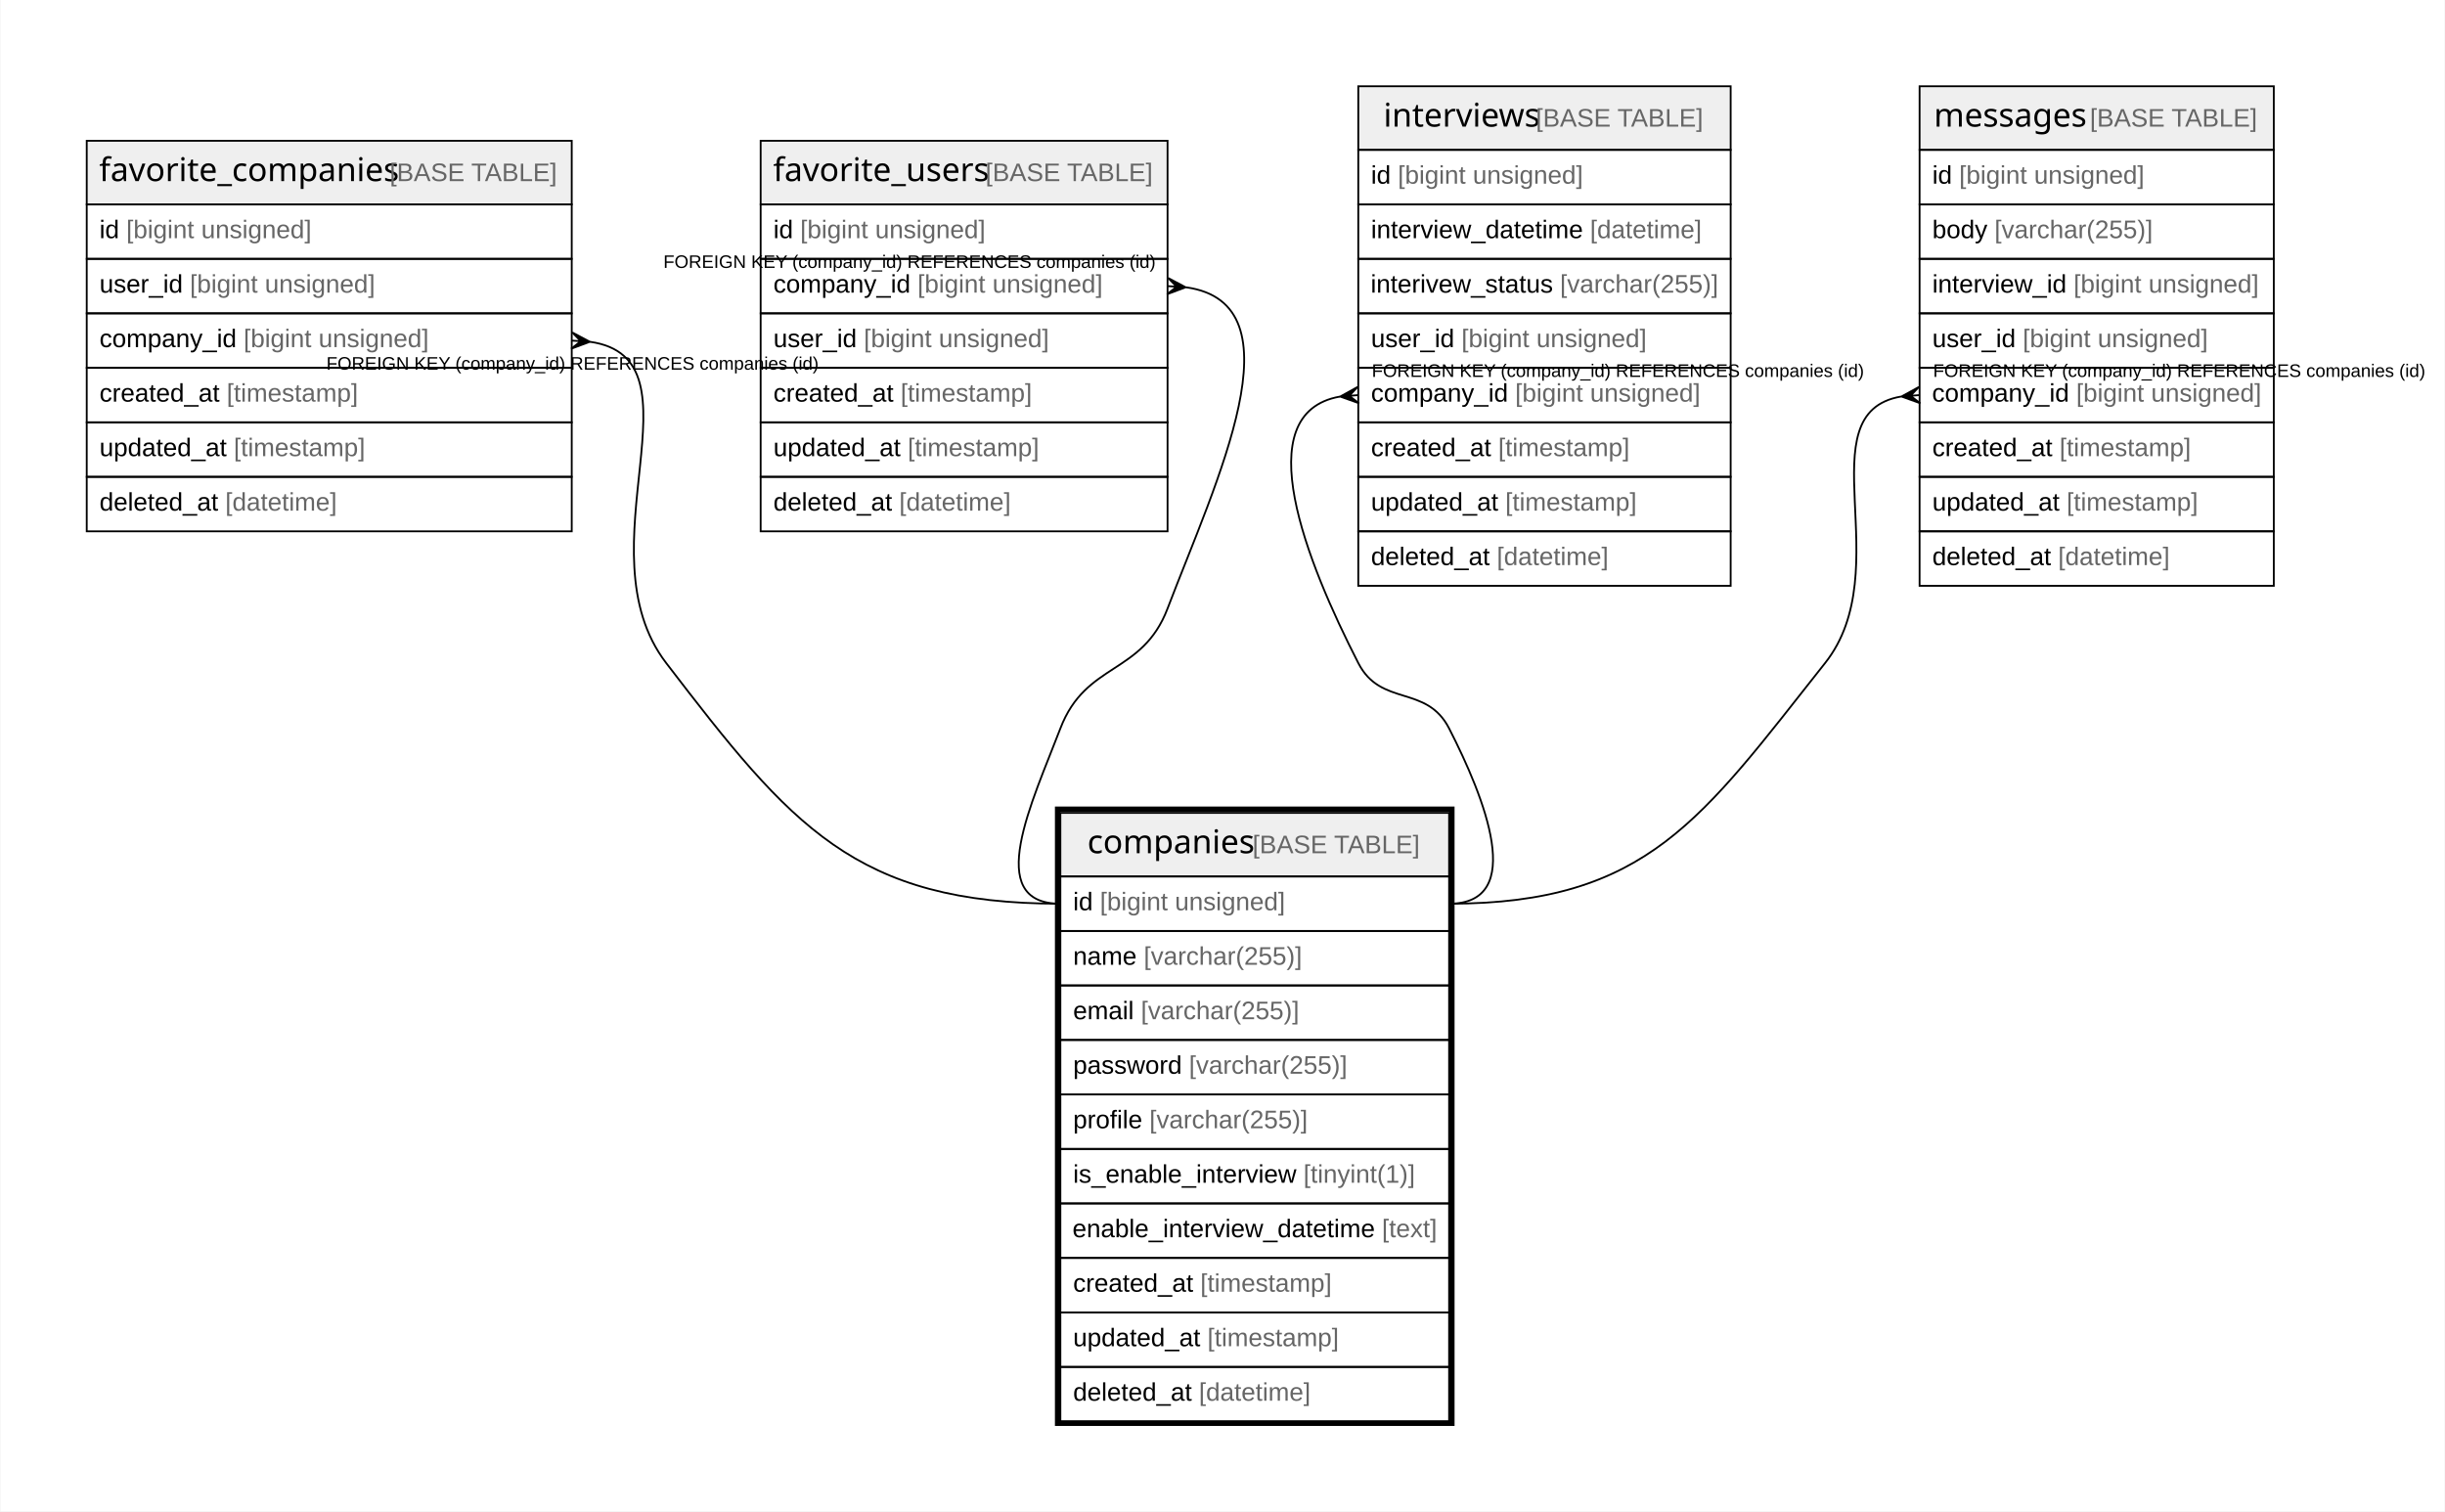
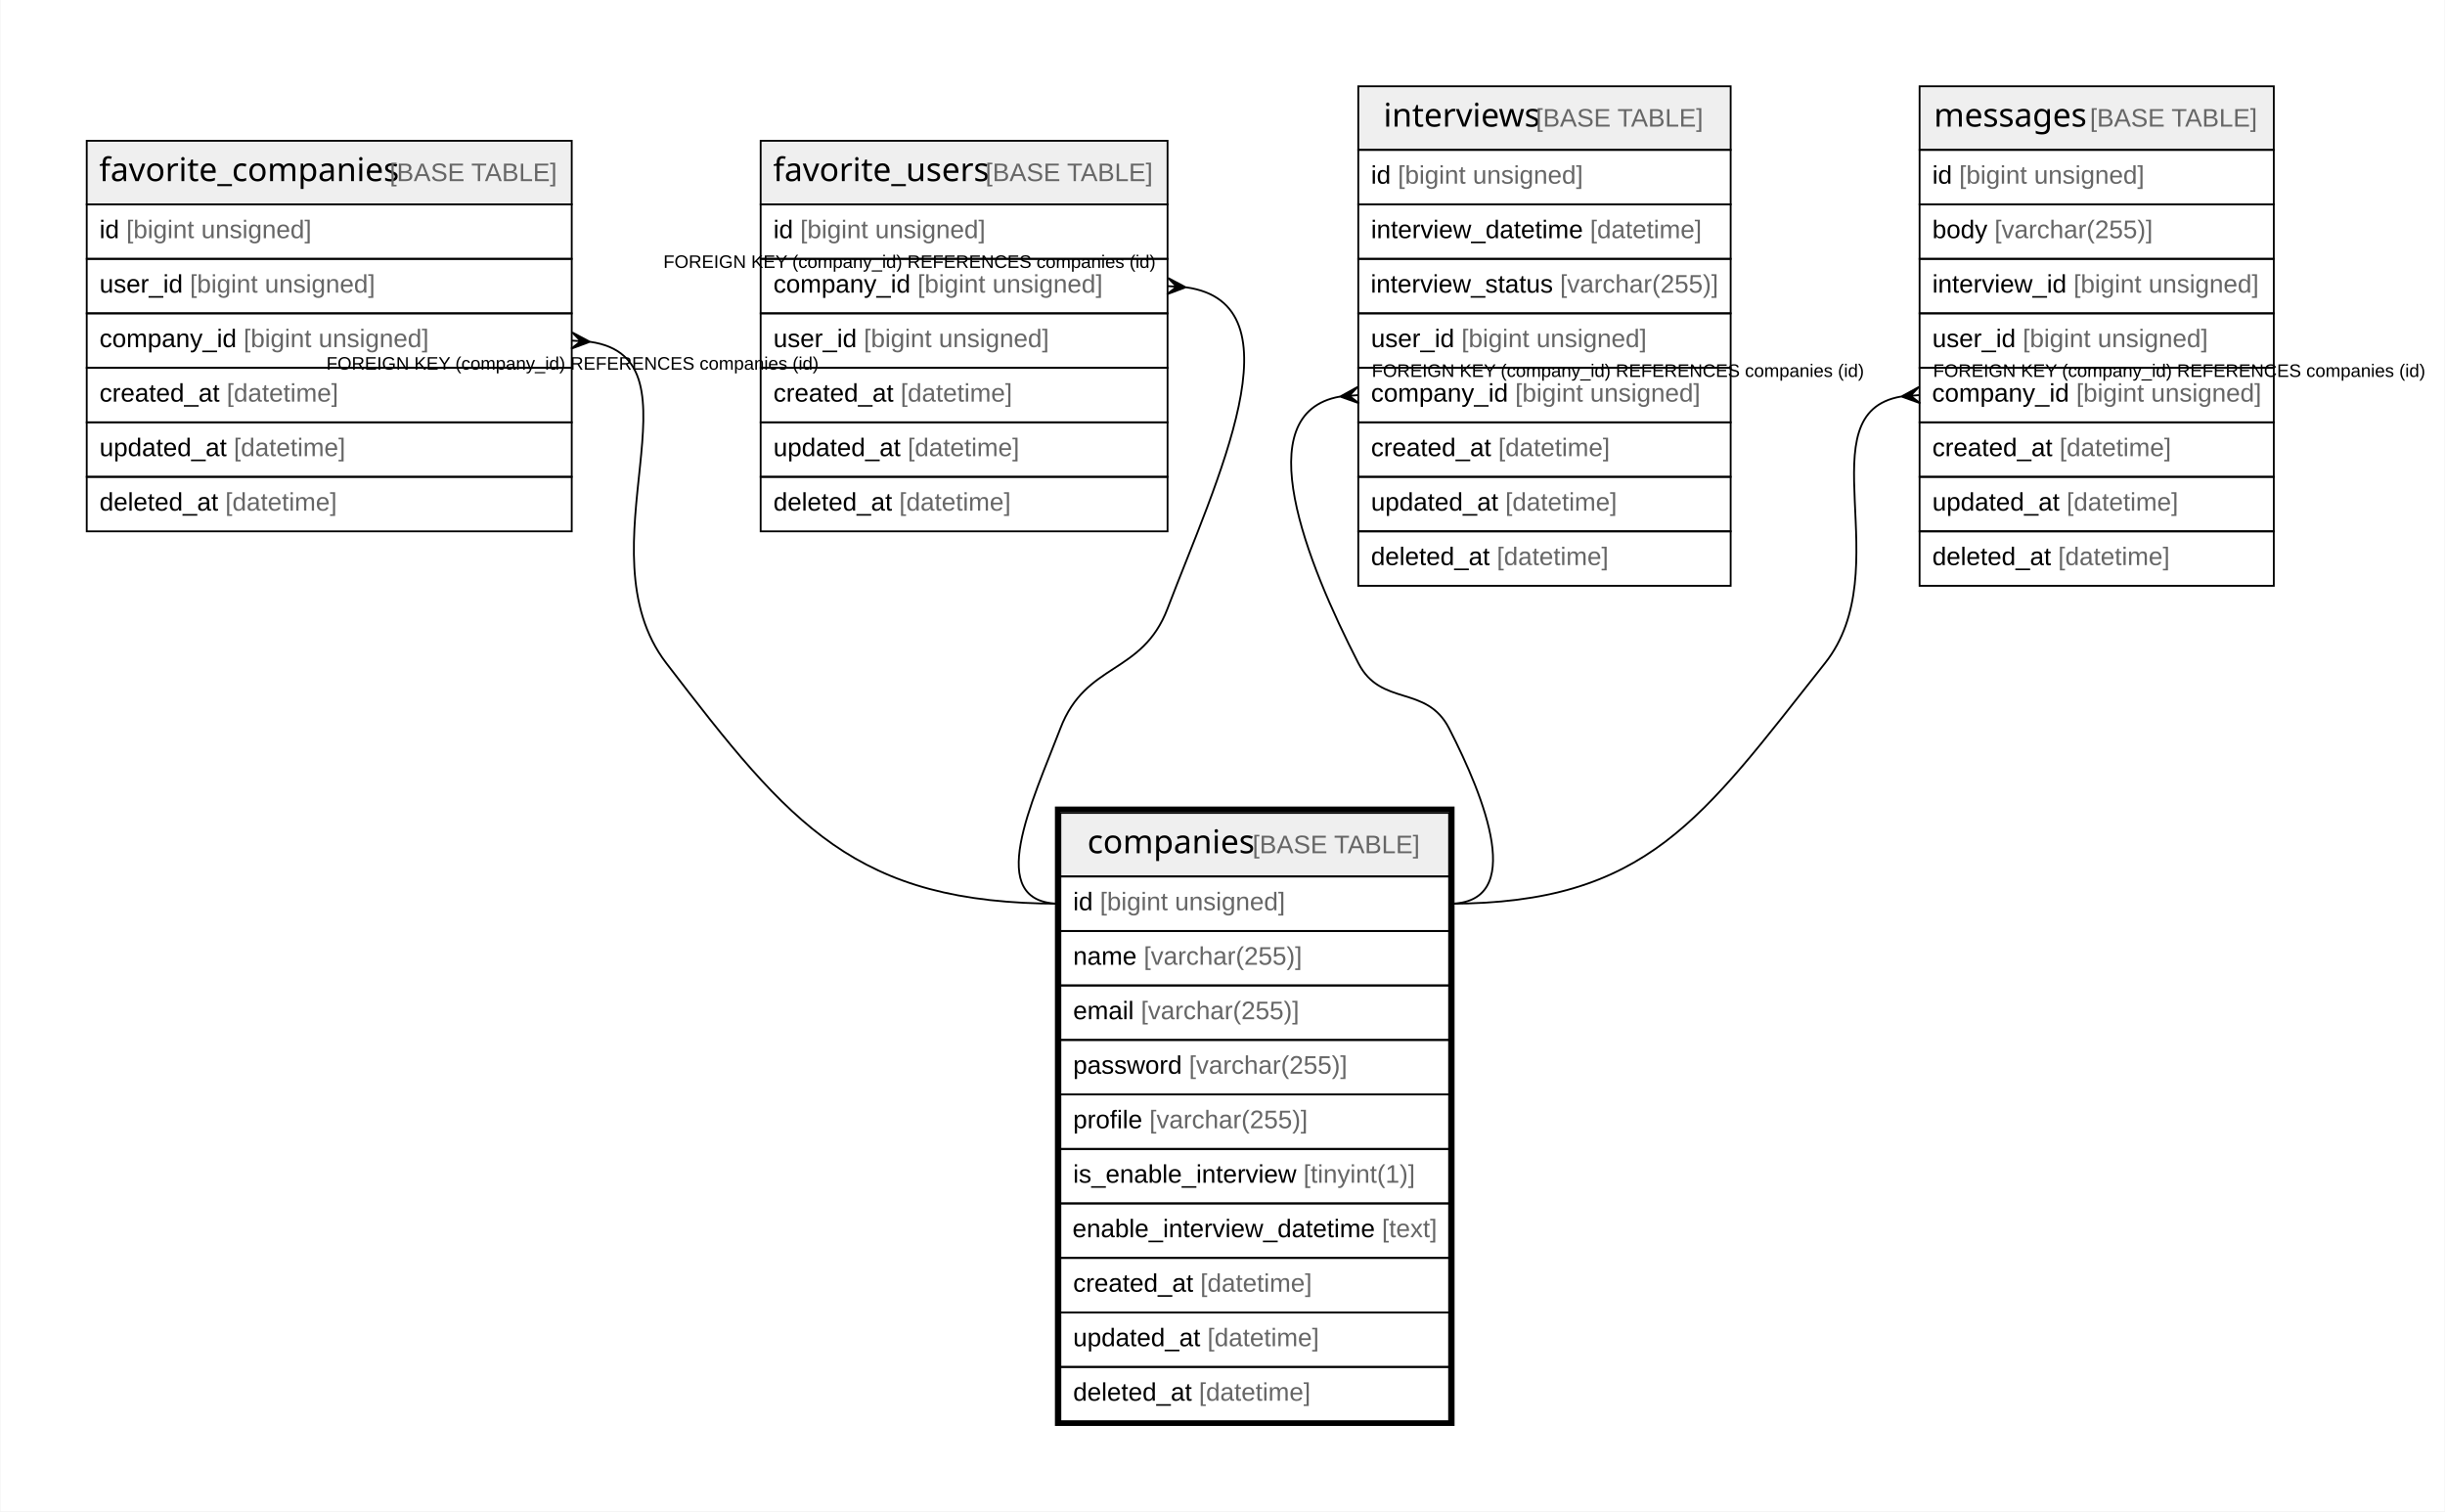
<svg xmlns="http://www.w3.org/2000/svg" width="1346pt" height="832pt" viewBox="0.00 0.00 1345.50 832.00">
  <g id="graph0" class="graph" transform="scale(1 1) rotate(0) translate(4 828)">
    <polygon fill="#ffffff" stroke="transparent" points="-4,4 -4,-828 1341.5,-828 1341.5,4 -4,4" />
    <g id="node1" class="node">
      <polygon fill="#efefef" stroke="transparent" points="579.5,-345.5 579.5,-380.5 793.5,-380.5 793.5,-345.5 579.5,-345.5" />
      <polygon fill="none" stroke="#000000" points="579.5,-345.5 579.5,-380.5 793.5,-380.5 793.5,-345.5 579.5,-345.5" />
      <text text-anchor="start" x="594.364" y="-358.3" font-family="Arial Bold" font-size="18.00" fill="#000000">companies</text>
      <text text-anchor="start" x="681.382" y="-358.3" font-family="Arial" font-size="14.00" fill="#000000"> </text>
      <text text-anchor="start" x="685.272" y="-358.3" font-family="Arial" font-size="14.00" fill="#666666">[BASE TABLE]</text>
      <polygon fill="none" stroke="#000000" points="579.5,-315.5 579.5,-345.5 793.5,-345.5 793.5,-315.5 579.5,-315.5" />
      <text text-anchor="start" x="586.5" y="-326.9" font-family="Arial" font-size="14.00" fill="#000000">id </text>
      <text text-anchor="start" x="601.28" y="-326.9" font-family="Arial" font-size="14.00" fill="#666666">[bigint unsigned]</text>
      <polygon fill="none" stroke="#000000" points="579.5,-285.5 579.5,-315.5 793.5,-315.5 793.5,-285.5 579.5,-285.5" />
      <text text-anchor="start" x="586.5" y="-296.9" font-family="Arial" font-size="14.00" fill="#000000">name </text>
      <text text-anchor="start" x="625.399" y="-296.9" font-family="Arial" font-size="14.00" fill="#666666">[varchar(255)]</text>
      <polygon fill="none" stroke="#000000" points="579.5,-255.5 579.5,-285.5 793.5,-285.5 793.5,-255.5 579.5,-255.5" />
      <text text-anchor="start" x="586.5" y="-266.9" font-family="Arial" font-size="14.00" fill="#000000">email </text>
      <text text-anchor="start" x="623.83" y="-266.9" font-family="Arial" font-size="14.00" fill="#666666">[varchar(255)]</text>
      <polygon fill="none" stroke="#000000" points="579.5,-225.5 579.5,-255.5 793.5,-255.5 793.5,-225.5 579.5,-225.5" />
      <text text-anchor="start" x="586.5" y="-236.9" font-family="Arial" font-size="14.00" fill="#000000">password </text>
      <text text-anchor="start" x="650.288" y="-236.9" font-family="Arial" font-size="14.00" fill="#666666">[varchar(255)]</text>
      <polygon fill="none" stroke="#000000" points="579.5,-195.5 579.5,-225.5 793.5,-225.5 793.5,-195.5 579.5,-195.5" />
      <text text-anchor="start" x="586.5" y="-206.9" font-family="Arial" font-size="14.00" fill="#000000">profile </text>
      <text text-anchor="start" x="628.503" y="-206.9" font-family="Arial" font-size="14.00" fill="#666666">[varchar(255)]</text>
      <polygon fill="none" stroke="#000000" points="579.5,-165.5 579.5,-195.5 793.5,-195.5 793.5,-165.5 579.5,-165.5" />
      <text text-anchor="start" x="586.5" y="-176.9" font-family="Arial" font-size="14.00" fill="#000000">is_enable_interview </text>
      <text text-anchor="start" x="713.301" y="-176.9" font-family="Arial" font-size="14.00" fill="#666666">[tinyint(1)]</text>
      <polygon fill="none" stroke="#000000" points="579.5,-135.5 579.5,-165.5 793.5,-165.5 793.5,-135.5 579.5,-135.5" />
      <text text-anchor="start" x="586.141" y="-146.9" font-family="Arial" font-size="14.00" fill="#000000">enable_interview_datetime </text>
      <text text-anchor="start" x="756.514" y="-146.9" font-family="Arial" font-size="14.00" fill="#666666">[text]</text>
      <polygon fill="none" stroke="#000000" points="579.5,-105.5 579.5,-135.5 793.5,-135.5 793.5,-105.5 579.5,-105.5" />
      <text text-anchor="start" x="586.5" y="-116.9" font-family="Arial" font-size="14.00" fill="#000000">created_at </text>
-       <text text-anchor="start" x="656.528" y="-116.9" font-family="Arial" font-size="14.00" fill="#666666">[timestamp]</text>
+       <text text-anchor="start" x="656.528" y="-116.9" font-family="Arial" font-size="14.00" fill="#666666">[datetime]</text>
      <polygon fill="none" stroke="#000000" points="579.5,-75.5 579.5,-105.5 793.5,-105.5 793.5,-75.5 579.5,-75.5" />
      <text text-anchor="start" x="586.5" y="-86.9" font-family="Arial" font-size="14.00" fill="#000000">updated_at </text>
-       <text text-anchor="start" x="660.433" y="-86.9" font-family="Arial" font-size="14.00" fill="#666666">[timestamp]</text>
+       <text text-anchor="start" x="660.433" y="-86.9" font-family="Arial" font-size="14.00" fill="#666666">[datetime]</text>
      <polygon fill="none" stroke="#000000" points="579.5,-45.5 579.5,-75.5 793.5,-75.5 793.5,-45.5 579.5,-45.5" />
      <text text-anchor="start" x="586.5" y="-56.9" font-family="Arial" font-size="14.00" fill="#000000">deleted_at </text>
      <text text-anchor="start" x="655.757" y="-56.9" font-family="Arial" font-size="14.00" fill="#666666">[datetime]</text>
      <polygon fill="none" stroke="#000000" stroke-width="3" points="578,-44.5 578,-382.5 795,-382.5 795,-44.5 578,-44.5" />
    </g>
    <g id="node2" class="node">
      <polygon fill="#efefef" stroke="transparent" points="43.5,-715.5 43.5,-750.5 310.5,-750.5 310.5,-715.5 43.5,-715.5" />
      <polygon fill="none" stroke="#000000" points="43.5,-715.5 43.5,-750.5 310.5,-750.5 310.5,-715.5 43.5,-715.5" />
      <text text-anchor="start" x="50.357" y="-728.3" font-family="Arial Bold" font-size="18.00" fill="#000000">favorite_companies</text>
      <text text-anchor="start" x="206.39" y="-728.3" font-family="Arial" font-size="14.00" fill="#000000"> </text>
      <text text-anchor="start" x="210.28" y="-728.3" font-family="Arial" font-size="14.00" fill="#666666">[BASE TABLE]</text>
      <polygon fill="none" stroke="#000000" points="43.5,-685.5 43.5,-715.5 310.5,-715.5 310.5,-685.5 43.5,-685.5" />
      <text text-anchor="start" x="50.5" y="-696.9" font-family="Arial" font-size="14.00" fill="#000000">id </text>
      <text text-anchor="start" x="65.28" y="-696.9" font-family="Arial" font-size="14.00" fill="#666666">[bigint unsigned]</text>
      <polygon fill="none" stroke="#000000" points="43.5,-655.5 43.5,-685.5 310.5,-685.5 310.5,-655.5 43.5,-655.5" />
      <text text-anchor="start" x="50.5" y="-666.9" font-family="Arial" font-size="14.00" fill="#000000">user_id </text>
      <text text-anchor="start" x="100.288" y="-666.9" font-family="Arial" font-size="14.00" fill="#666666">[bigint unsigned]</text>
      <polygon fill="none" stroke="#000000" points="43.5,-625.5 43.5,-655.5 310.5,-655.5 310.5,-625.5 43.5,-625.5" />
      <text text-anchor="start" x="50.5" y="-636.9" font-family="Arial" font-size="14.00" fill="#000000">company_id </text>
      <text text-anchor="start" x="129.853" y="-636.9" font-family="Arial" font-size="14.00" fill="#666666">[bigint unsigned]</text>
      <polygon fill="none" stroke="#000000" points="43.5,-595.5 43.5,-625.5 310.5,-625.5 310.5,-595.5 43.5,-595.5" />
      <text text-anchor="start" x="50.5" y="-606.9" font-family="Arial" font-size="14.00" fill="#000000">created_at </text>
-       <text text-anchor="start" x="120.528" y="-606.9" font-family="Arial" font-size="14.00" fill="#666666">[timestamp]</text>
+       <text text-anchor="start" x="120.528" y="-606.9" font-family="Arial" font-size="14.00" fill="#666666">[datetime]</text>
      <polygon fill="none" stroke="#000000" points="43.5,-565.5 43.5,-595.5 310.5,-595.5 310.5,-565.5 43.5,-565.5" />
      <text text-anchor="start" x="50.5" y="-576.9" font-family="Arial" font-size="14.00" fill="#000000">updated_at </text>
-       <text text-anchor="start" x="124.433" y="-576.9" font-family="Arial" font-size="14.00" fill="#666666">[timestamp]</text>
+       <text text-anchor="start" x="124.433" y="-576.9" font-family="Arial" font-size="14.00" fill="#666666">[datetime]</text>
      <polygon fill="none" stroke="#000000" points="43.5,-535.5 43.5,-565.5 310.5,-565.5 310.5,-535.5 43.5,-535.5" />
      <text text-anchor="start" x="50.5" y="-546.9" font-family="Arial" font-size="14.00" fill="#000000">deleted_at </text>
      <text text-anchor="start" x="119.757" y="-546.9" font-family="Arial" font-size="14.00" fill="#666666">[datetime]</text>
    </g>
    <g id="edge1" class="edge">
      <path fill="none" stroke="#000000" d="M320.622,-639.835C385.762,-630.51 314.748,-525.321 362.5,-463 431.229,-373.302 466.498,-330.5 579.5,-330.5" />
      <polygon fill="#000000" stroke="#000000" points="320.478,-639.844 310.205,-636.01 315.489,-640.172 310.5,-640.5 310.5,-640.5 310.5,-640.5 315.489,-640.172 310.795,-644.99 320.478,-639.844 320.478,-639.844" />
      <text text-anchor="start" x="175.438" y="-624.5" font-family="Arial" font-size="10.00" fill="#000000">FOREIGN KEY (company_id) REFERENCES companies (id)</text>
    </g>
    <g id="node3" class="node">
      <polygon fill="#efefef" stroke="transparent" points="414.5,-715.5 414.5,-750.5 638.5,-750.5 638.5,-715.5 414.5,-715.5" />
      <polygon fill="none" stroke="#000000" points="414.5,-715.5 414.5,-750.5 638.5,-750.5 638.5,-715.5 414.5,-715.5" />
      <text text-anchor="start" x="421.363" y="-728.3" font-family="Arial Bold" font-size="18.00" fill="#000000">favorite_users</text>
      <text text-anchor="start" x="534.383" y="-728.3" font-family="Arial" font-size="14.00" fill="#000000"> </text>
      <text text-anchor="start" x="538.274" y="-728.3" font-family="Arial" font-size="14.00" fill="#666666">[BASE TABLE]</text>
      <polygon fill="none" stroke="#000000" points="414.5,-685.5 414.5,-715.5 638.5,-715.5 638.5,-685.5 414.5,-685.5" />
      <text text-anchor="start" x="421.5" y="-696.9" font-family="Arial" font-size="14.00" fill="#000000">id </text>
      <text text-anchor="start" x="436.28" y="-696.9" font-family="Arial" font-size="14.00" fill="#666666">[bigint unsigned]</text>
      <polygon fill="none" stroke="#000000" points="414.5,-655.5 414.5,-685.5 638.5,-685.5 638.5,-655.5 414.5,-655.5" />
      <text text-anchor="start" x="421.5" y="-666.9" font-family="Arial" font-size="14.00" fill="#000000">company_id </text>
      <text text-anchor="start" x="500.853" y="-666.9" font-family="Arial" font-size="14.00" fill="#666666">[bigint unsigned]</text>
      <polygon fill="none" stroke="#000000" points="414.5,-625.5 414.5,-655.5 638.5,-655.5 638.5,-625.5 414.5,-625.5" />
      <text text-anchor="start" x="421.5" y="-636.9" font-family="Arial" font-size="14.00" fill="#000000">user_id </text>
      <text text-anchor="start" x="471.288" y="-636.9" font-family="Arial" font-size="14.00" fill="#666666">[bigint unsigned]</text>
      <polygon fill="none" stroke="#000000" points="414.5,-595.5 414.5,-625.5 638.5,-625.5 638.5,-595.5 414.5,-595.5" />
      <text text-anchor="start" x="421.5" y="-606.9" font-family="Arial" font-size="14.00" fill="#000000">created_at </text>
-       <text text-anchor="start" x="491.528" y="-606.9" font-family="Arial" font-size="14.00" fill="#666666">[timestamp]</text>
+       <text text-anchor="start" x="491.528" y="-606.9" font-family="Arial" font-size="14.00" fill="#666666">[datetime]</text>
      <polygon fill="none" stroke="#000000" points="414.5,-565.5 414.5,-595.5 638.5,-595.5 638.5,-565.5 414.5,-565.5" />
      <text text-anchor="start" x="421.5" y="-576.9" font-family="Arial" font-size="14.00" fill="#000000">updated_at </text>
-       <text text-anchor="start" x="495.433" y="-576.9" font-family="Arial" font-size="14.00" fill="#666666">[timestamp]</text>
+       <text text-anchor="start" x="495.433" y="-576.9" font-family="Arial" font-size="14.00" fill="#666666">[datetime]</text>
      <polygon fill="none" stroke="#000000" points="414.5,-535.5 414.5,-565.5 638.5,-565.5 638.5,-535.5 414.5,-535.5" />
      <text text-anchor="start" x="421.5" y="-546.9" font-family="Arial" font-size="14.00" fill="#000000">deleted_at </text>
      <text text-anchor="start" x="490.757" y="-546.9" font-family="Arial" font-size="14.00" fill="#666666">[datetime]</text>
    </g>
    <g id="edge2" class="edge">
      <path fill="none" stroke="#000000" d="M648.755,-669.83C712.681,-660.835 665.32,-563.245 638.5,-493 624.466,-456.243 593.534,-463.757 579.5,-427 564.202,-386.932 536.611,-330.5 579.5,-330.5" />
      <polygon fill="#000000" stroke="#000000" points="648.479,-669.847 638.206,-666.01 643.489,-670.174 638.5,-670.5 638.5,-670.5 638.5,-670.5 643.489,-670.174 638.794,-674.99 648.479,-669.847 648.479,-669.847" />
      <text text-anchor="start" x="360.938" y="-680.5" font-family="Arial" font-size="10.00" fill="#000000">FOREIGN KEY (company_id) REFERENCES companies (id)</text>
    </g>
    <g id="node4" class="node">
      <polygon fill="#efefef" stroke="transparent" points="743.5,-745.5 743.5,-780.5 948.5,-780.5 948.5,-745.5 743.5,-745.5" />
      <polygon fill="none" stroke="#000000" points="743.5,-745.5 743.5,-780.5 948.5,-780.5 948.5,-745.5 743.5,-745.5" />
      <text text-anchor="start" x="757.375" y="-758.3" font-family="Arial Bold" font-size="18.00" fill="#000000">interviews</text>
      <text text-anchor="start" x="837.371" y="-758.3" font-family="Arial" font-size="14.00" fill="#000000"> </text>
      <text text-anchor="start" x="841.261" y="-758.3" font-family="Arial" font-size="14.00" fill="#666666">[BASE TABLE]</text>
      <polygon fill="none" stroke="#000000" points="743.5,-715.5 743.5,-745.5 948.5,-745.5 948.5,-715.5 743.5,-715.5" />
      <text text-anchor="start" x="750.5" y="-726.9" font-family="Arial" font-size="14.00" fill="#000000">id </text>
      <text text-anchor="start" x="765.28" y="-726.9" font-family="Arial" font-size="14.00" fill="#666666">[bigint unsigned]</text>
      <polygon fill="none" stroke="#000000" points="743.5,-685.5 743.5,-715.5 948.5,-715.5 948.5,-685.5 743.5,-685.5" />
      <text text-anchor="start" x="750.5" y="-696.9" font-family="Arial" font-size="14.00" fill="#000000">interview_datetime </text>
      <text text-anchor="start" x="871.071" y="-696.9" font-family="Arial" font-size="14.00" fill="#666666">[datetime]</text>
      <polygon fill="none" stroke="#000000" points="743.5,-655.5 743.5,-685.5 948.5,-685.5 948.5,-655.5 743.5,-655.5" />
-       <text text-anchor="start" x="750.321" y="-666.9" font-family="Arial" font-size="14.00" fill="#000000">interivew_status </text>
+       <text text-anchor="start" x="750.321" y="-666.9" font-family="Arial" font-size="14.00" fill="#000000">interview_status </text>
      <text text-anchor="start" x="854.56" y="-666.9" font-family="Arial" font-size="14.00" fill="#666666">[varchar(255)]</text>
      <polygon fill="none" stroke="#000000" points="743.5,-625.5 743.5,-655.5 948.5,-655.5 948.5,-625.5 743.5,-625.5" />
      <text text-anchor="start" x="750.5" y="-636.9" font-family="Arial" font-size="14.00" fill="#000000">user_id </text>
      <text text-anchor="start" x="800.288" y="-636.9" font-family="Arial" font-size="14.00" fill="#666666">[bigint unsigned]</text>
      <polygon fill="none" stroke="#000000" points="743.5,-595.5 743.5,-625.5 948.5,-625.5 948.5,-595.5 743.5,-595.5" />
      <text text-anchor="start" x="750.5" y="-606.9" font-family="Arial" font-size="14.00" fill="#000000">company_id </text>
      <text text-anchor="start" x="829.853" y="-606.9" font-family="Arial" font-size="14.00" fill="#666666">[bigint unsigned]</text>
      <polygon fill="none" stroke="#000000" points="743.5,-565.5 743.5,-595.5 948.5,-595.5 948.5,-565.5 743.5,-565.5" />
      <text text-anchor="start" x="750.5" y="-576.9" font-family="Arial" font-size="14.00" fill="#000000">created_at </text>
-       <text text-anchor="start" x="820.528" y="-576.9" font-family="Arial" font-size="14.00" fill="#666666">[timestamp]</text>
+       <text text-anchor="start" x="820.528" y="-576.9" font-family="Arial" font-size="14.00" fill="#666666">[datetime]</text>
      <polygon fill="none" stroke="#000000" points="743.5,-535.5 743.5,-565.5 948.5,-565.5 948.5,-535.5 743.5,-535.5" />
      <text text-anchor="start" x="750.5" y="-546.9" font-family="Arial" font-size="14.00" fill="#000000">updated_at </text>
-       <text text-anchor="start" x="824.433" y="-546.9" font-family="Arial" font-size="14.00" fill="#666666">[timestamp]</text>
+       <text text-anchor="start" x="824.433" y="-546.9" font-family="Arial" font-size="14.00" fill="#666666">[datetime]</text>
      <polygon fill="none" stroke="#000000" points="743.5,-505.5 743.5,-535.5 948.5,-535.5 948.5,-505.5 743.5,-505.5" />
      <text text-anchor="start" x="750.5" y="-516.9" font-family="Arial" font-size="14.00" fill="#000000">deleted_at </text>
      <text text-anchor="start" x="819.757" y="-516.9" font-family="Arial" font-size="14.00" fill="#666666">[datetime]</text>
    </g>
    <g id="edge3" class="edge">
      <path fill="none" stroke="#000000" d="M733.316,-609.664C681.966,-600.499 715.306,-518.042 743.5,-463 755.984,-438.628 781.016,-451.372 793.5,-427 813.053,-388.828 836.389,-330.5 793.5,-330.5" />
      <polygon fill="#000000" stroke="#000000" points="733.534,-609.682 743.132,-614.985 738.517,-610.091 743.5,-610.5 743.5,-610.5 743.5,-610.5 738.517,-610.091 743.868,-606.015 733.534,-609.682 733.534,-609.682" />
      <text text-anchor="start" x="750.938" y="-620.5" font-family="Arial" font-size="10.00" fill="#000000">FOREIGN KEY (company_id) REFERENCES companies (id)</text>
    </g>
    <g id="node5" class="node">
      <polygon fill="#efefef" stroke="transparent" points="1052.5,-745.5 1052.5,-780.5 1247.5,-780.5 1247.5,-745.5 1052.5,-745.5" />
      <polygon fill="none" stroke="#000000" points="1052.5,-745.5 1052.5,-780.5 1247.5,-780.5 1247.5,-745.5 1052.5,-745.5" />
      <text text-anchor="start" x="1060.365" y="-758.3" font-family="Arial Bold" font-size="18.00" fill="#000000">messages</text>
      <text text-anchor="start" x="1142.382" y="-758.3" font-family="Arial" font-size="14.00" fill="#000000"> </text>
      <text text-anchor="start" x="1146.272" y="-758.3" font-family="Arial" font-size="14.00" fill="#666666">[BASE TABLE]</text>
      <polygon fill="none" stroke="#000000" points="1052.5,-715.5 1052.5,-745.5 1247.5,-745.5 1247.5,-715.5 1052.5,-715.5" />
      <text text-anchor="start" x="1059.5" y="-726.9" font-family="Arial" font-size="14.00" fill="#000000">id </text>
      <text text-anchor="start" x="1074.28" y="-726.9" font-family="Arial" font-size="14.00" fill="#666666">[bigint unsigned]</text>
      <polygon fill="none" stroke="#000000" points="1052.5,-685.5 1052.5,-715.5 1247.5,-715.5 1247.5,-685.5 1052.5,-685.5" />
      <text text-anchor="start" x="1059.5" y="-696.9" font-family="Arial" font-size="14.00" fill="#000000">body </text>
      <text text-anchor="start" x="1093.738" y="-696.9" font-family="Arial" font-size="14.00" fill="#666666">[varchar(255)]</text>
      <polygon fill="none" stroke="#000000" points="1052.5,-655.5 1052.5,-685.5 1247.5,-685.5 1247.5,-655.5 1052.5,-655.5" />
      <text text-anchor="start" x="1059.5" y="-666.9" font-family="Arial" font-size="14.00" fill="#000000">interview_id </text>
      <text text-anchor="start" x="1137.281" y="-666.9" font-family="Arial" font-size="14.00" fill="#666666">[bigint unsigned]</text>
      <polygon fill="none" stroke="#000000" points="1052.5,-625.5 1052.5,-655.5 1247.5,-655.5 1247.5,-625.5 1052.5,-625.5" />
      <text text-anchor="start" x="1059.5" y="-636.9" font-family="Arial" font-size="14.00" fill="#000000">user_id </text>
      <text text-anchor="start" x="1109.288" y="-636.9" font-family="Arial" font-size="14.00" fill="#666666">[bigint unsigned]</text>
      <polygon fill="none" stroke="#000000" points="1052.5,-595.5 1052.5,-625.5 1247.5,-625.5 1247.5,-595.5 1052.5,-595.5" />
      <text text-anchor="start" x="1059.361" y="-606.9" font-family="Arial" font-size="14.00" fill="#000000">company_id </text>
      <text text-anchor="start" x="1138.714" y="-606.9" font-family="Arial" font-size="14.00" fill="#666666">[bigint unsigned]</text>
      <polygon fill="none" stroke="#000000" points="1052.5,-565.5 1052.5,-595.5 1247.5,-595.5 1247.5,-565.5 1052.5,-565.5" />
      <text text-anchor="start" x="1059.5" y="-576.9" font-family="Arial" font-size="14.00" fill="#000000">created_at </text>
-       <text text-anchor="start" x="1129.528" y="-576.9" font-family="Arial" font-size="14.00" fill="#666666">[timestamp]</text>
+       <text text-anchor="start" x="1129.528" y="-576.9" font-family="Arial" font-size="14.00" fill="#666666">[datetime]</text>
      <polygon fill="none" stroke="#000000" points="1052.5,-535.5 1052.5,-565.5 1247.5,-565.5 1247.5,-535.5 1052.5,-535.5" />
      <text text-anchor="start" x="1059.5" y="-546.9" font-family="Arial" font-size="14.00" fill="#000000">updated_at </text>
-       <text text-anchor="start" x="1133.433" y="-546.9" font-family="Arial" font-size="14.00" fill="#666666">[timestamp]</text>
+       <text text-anchor="start" x="1133.433" y="-546.9" font-family="Arial" font-size="14.00" fill="#666666">[datetime]</text>
      <polygon fill="none" stroke="#000000" points="1052.5,-505.5 1052.5,-535.5 1247.5,-535.5 1247.5,-505.5 1052.5,-505.5" />
      <text text-anchor="start" x="1059.5" y="-516.9" font-family="Arial" font-size="14.00" fill="#000000">deleted_at </text>
      <text text-anchor="start" x="1128.757" y="-516.9" font-family="Arial" font-size="14.00" fill="#666666">[datetime]</text>
    </g>
    <g id="edge4" class="edge">
      <path fill="none" stroke="#000000" d="M1042.226,-609.687C989.317,-600.441 1041.313,-514.497 1000.5,-463 932.653,-377.393 902.733,-330.5 793.5,-330.5" />
      <polygon fill="#000000" stroke="#000000" points="1042.531,-609.711 1052.145,-614.986 1047.516,-610.106 1052.5,-610.5 1052.5,-610.5 1052.5,-610.5 1047.516,-610.106 1052.855,-606.014 1042.531,-609.711 1042.531,-609.711" />
      <text text-anchor="start" x="1059.938" y="-620.5" font-family="Arial" font-size="10.00" fill="#000000">FOREIGN KEY (company_id) REFERENCES companies (id)</text>
    </g>
  </g>
</svg>
